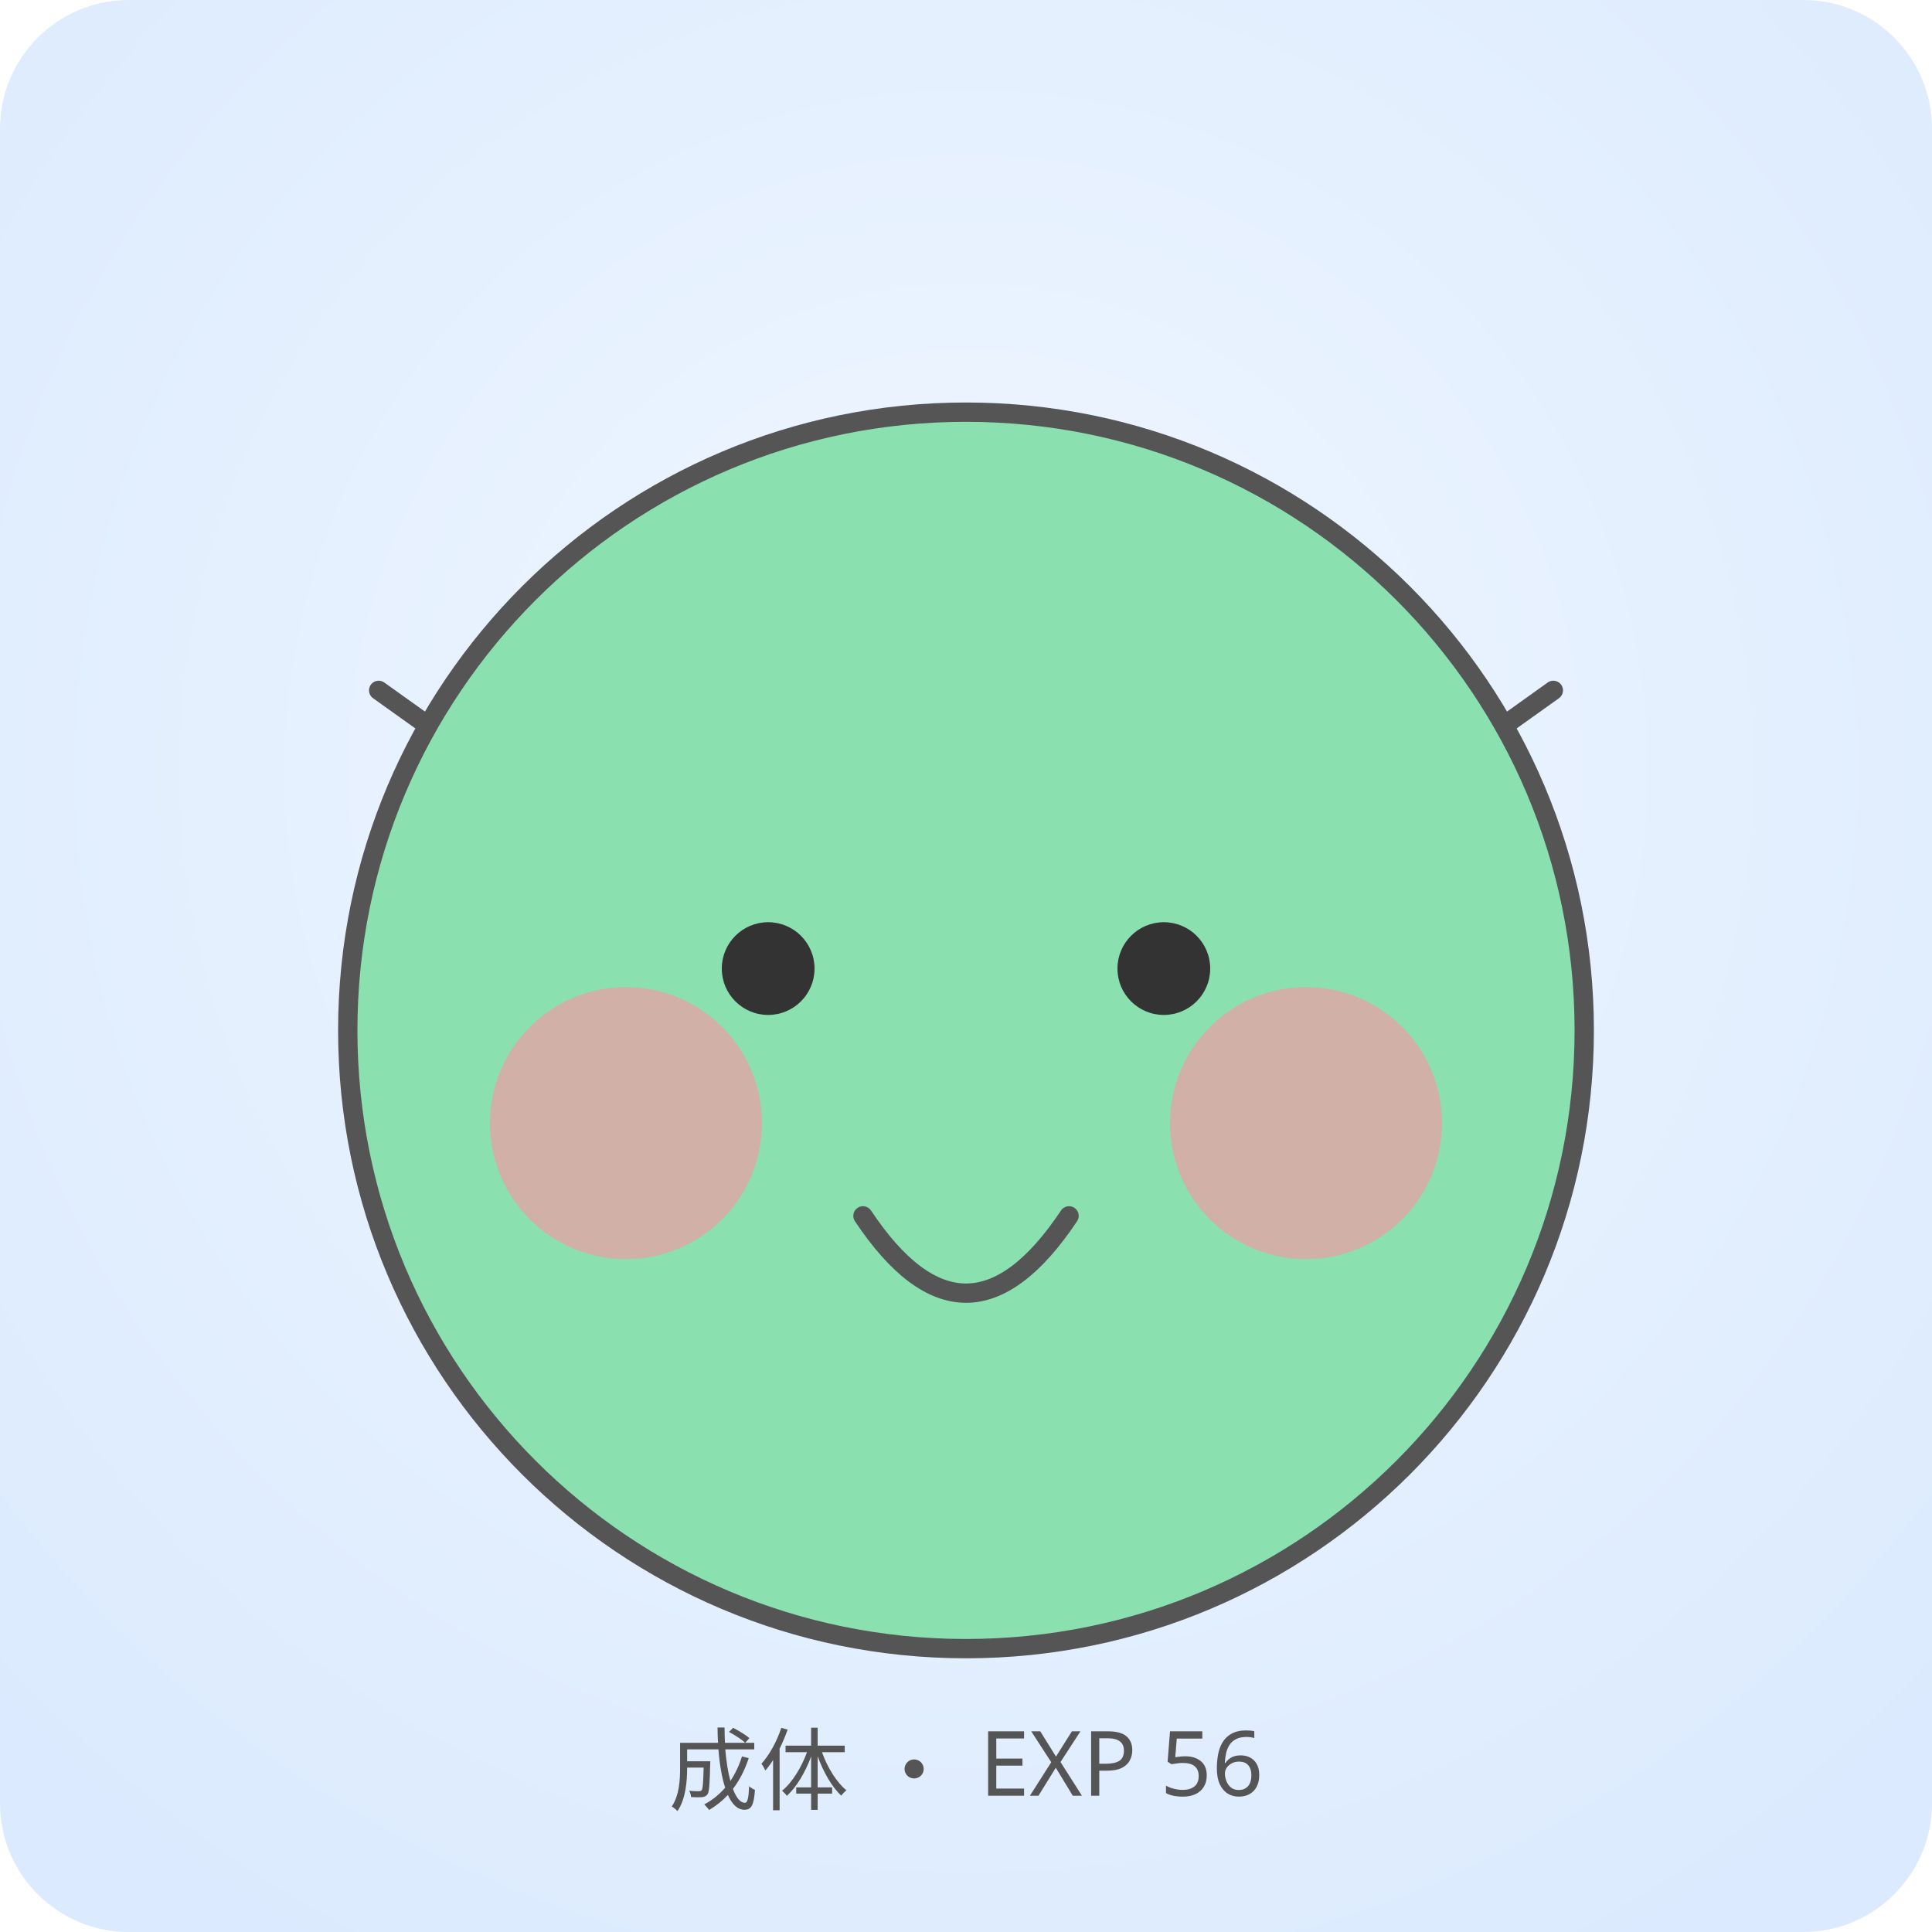
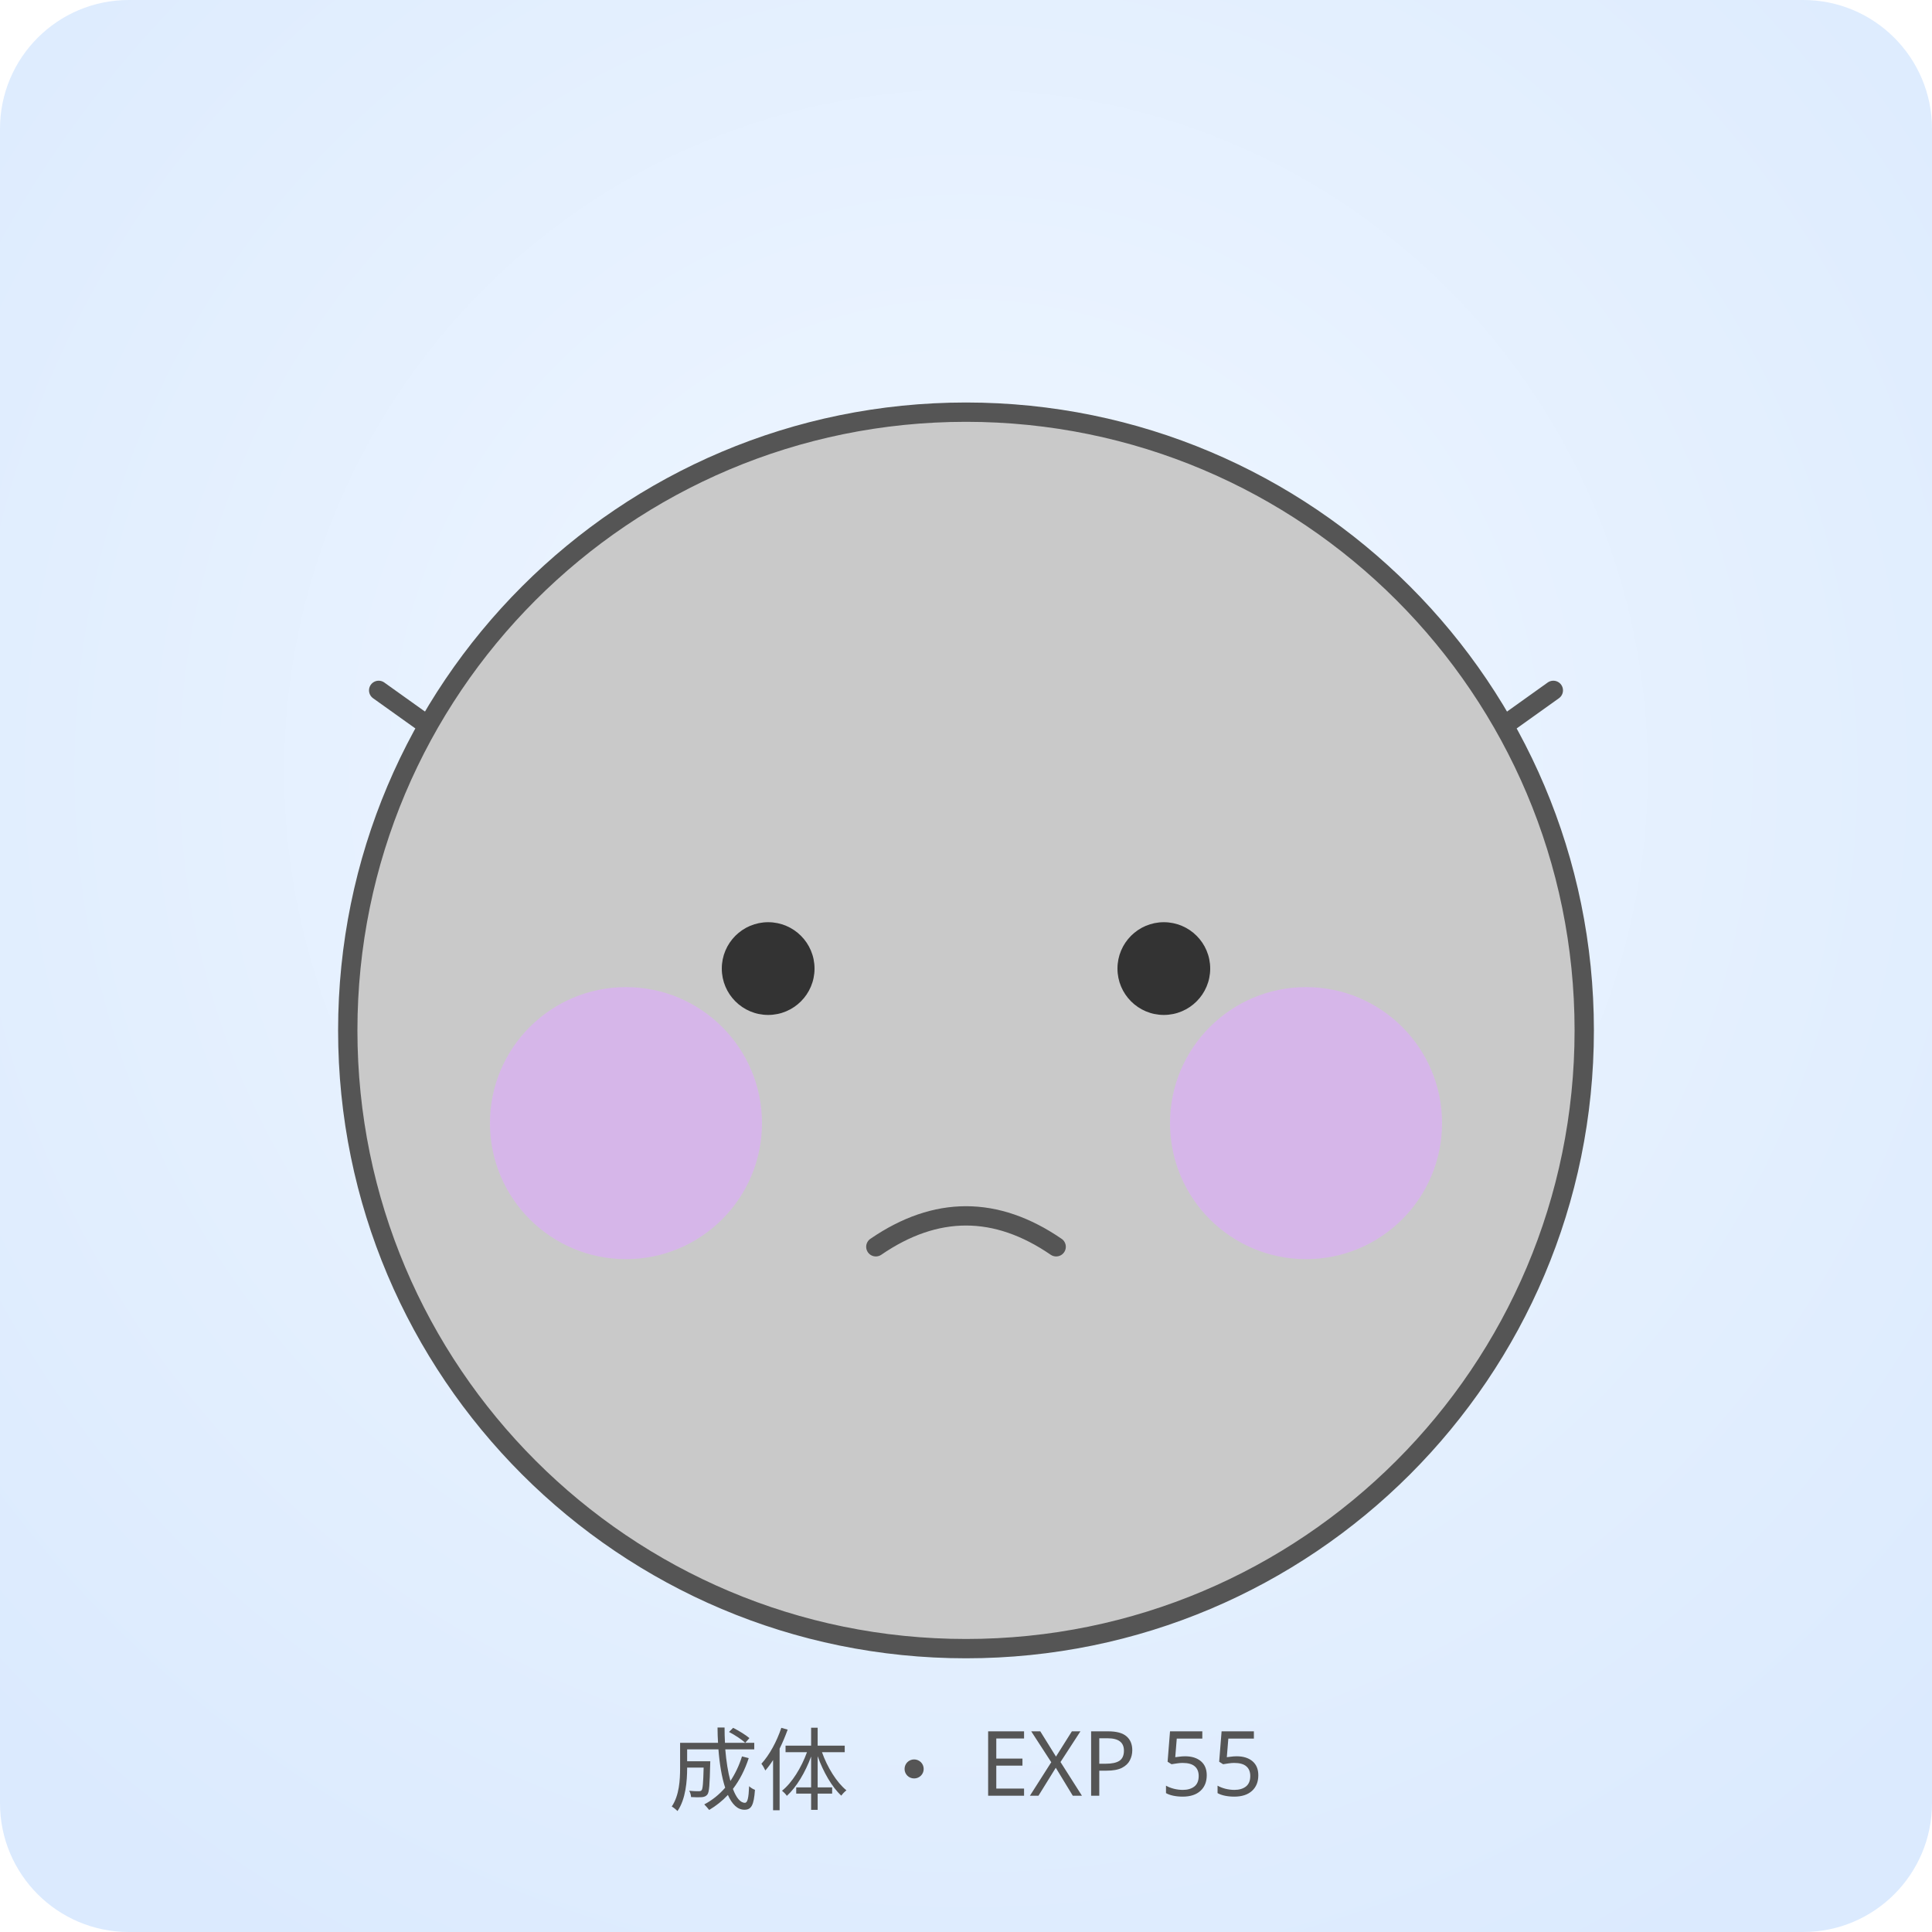
<svg xmlns="http://www.w3.org/2000/svg" viewBox="0 0 300 300" width="300" height="300">
  <defs>
    <radialGradient id="bg" cx="50%" cy="40%" r="70%">
      <stop offset="0%" stop-color="#f0f7ff" />
      <stop offset="100%" stop-color="#dbeafe" />
    </radialGradient>
  </defs>
  <rect width="300" height="300" rx="20" fill="url(#bg)" />
-   <circle cx="150" cy="73.6" r="8" fill="#8be0b0" stroke="#555" stroke-width="2" />
+   <circle cx="150" cy="73.6" r="8" fill="#c9c9c9" stroke="#555" stroke-width="2" />
  <path d="M 92.4 131.2 L 58.8 107.2" stroke="#555" stroke-width="3" stroke-linecap="round" />
  <path d="M 207.6 131.2 L 241.2 107.2" stroke="#555" stroke-width="3" stroke-linecap="round" />
-   <circle cx="150" cy="160" r="96" fill="#8be0b0" stroke="#555" stroke-width="3" />
-   <circle cx="97.2" cy="174.4" r="21.12" fill="#ff8fa3" opacity="0.6" />
-   <circle cx="202.8" cy="174.4" r="21.12" fill="#ff8fa3" opacity="0.6" />
+   <circle cx="150" cy="160" r="96" fill="#c9c9c9" stroke="#555" stroke-width="3" />
+   <circle cx="97.2" cy="174.4" r="21.12" fill="#e0aaff" opacity="0.6" />
+   <circle cx="202.8" cy="174.4" r="21.12" fill="#e0aaff" opacity="0.6" />
  <circle cx="119.28" cy="150.4" r="7.2" fill="#333" />
  <circle cx="180.72" cy="150.4" r="7.2" fill="#333" />
-   <path d="M 134 188.8 Q 150 212.8 166 188.8" stroke="#555" stroke-width="3" fill="none" stroke-linecap="round" />
-   <text x="150" y="280" text-anchor="middle" font-family="sans-serif" font-size="14" fill="#555">成体 ・ EXP 56</text>
+   <path d="M 136 193.6 Q 150 184.0 164 193.6" stroke="#555" stroke-width="3" fill="none" stroke-linecap="round" />
+   <text x="150" y="280" text-anchor="middle" font-family="sans-serif" font-size="14" fill="#555">成体 ・ EXP 55</text>
</svg>
